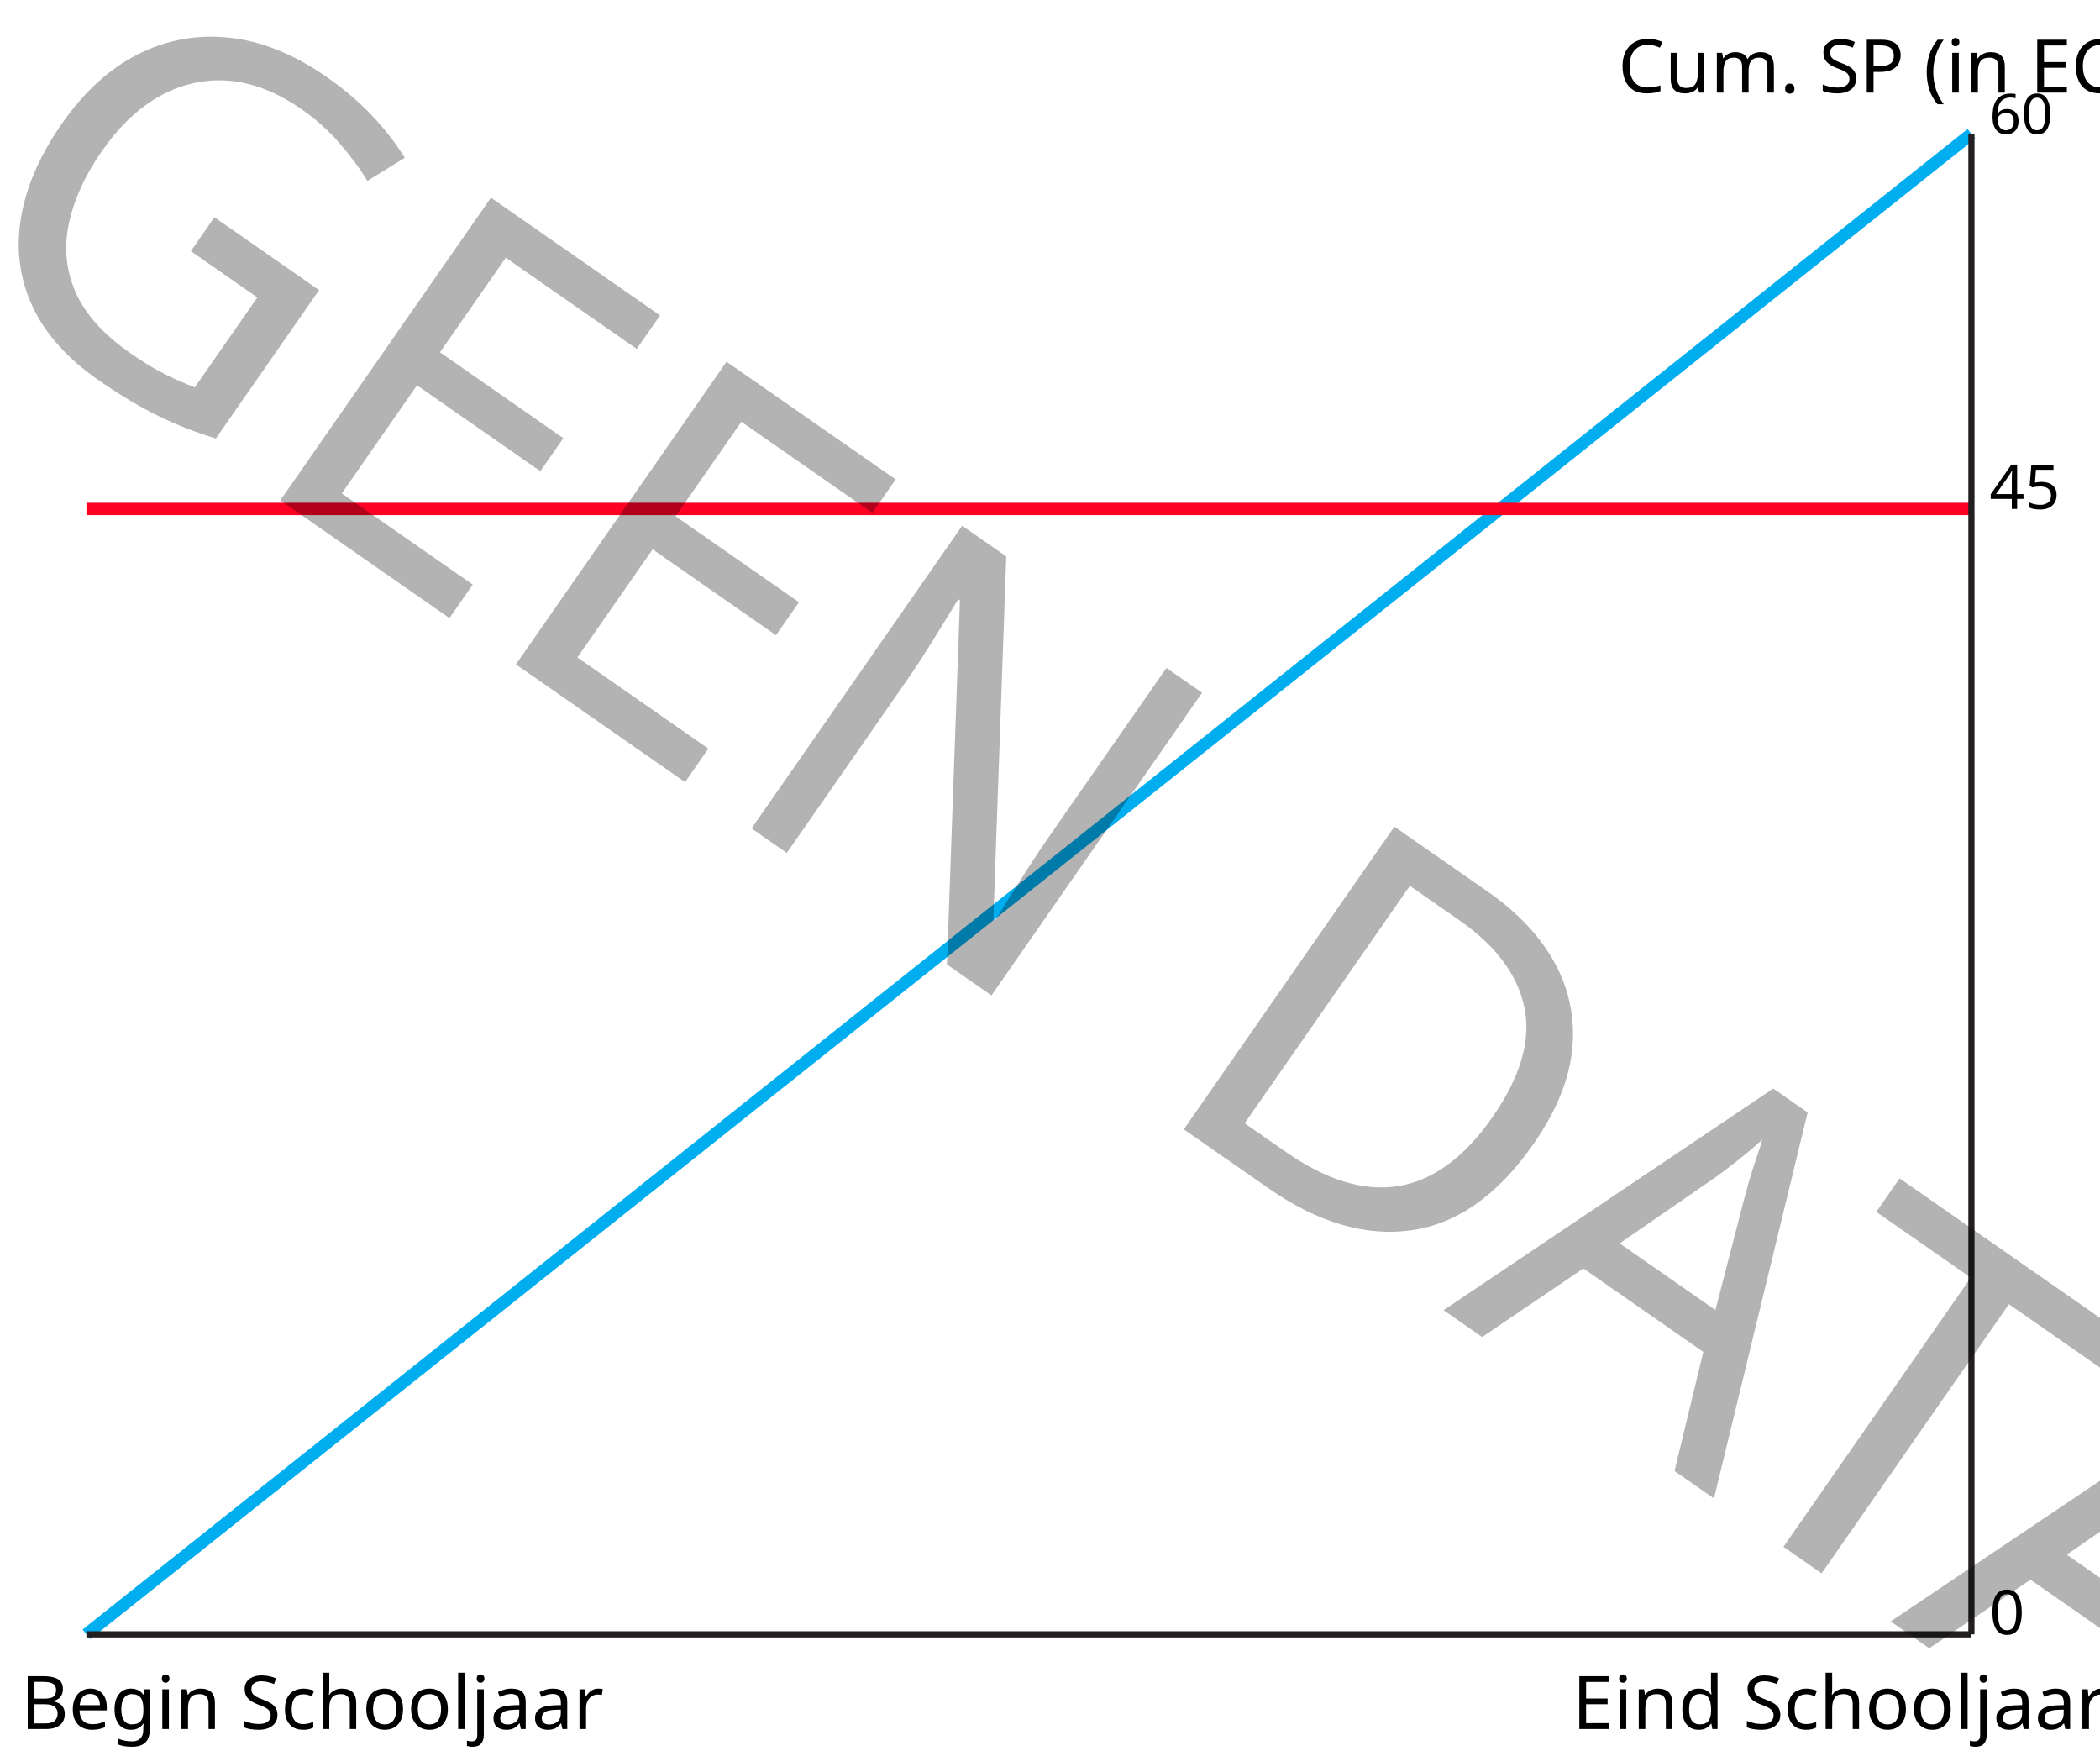
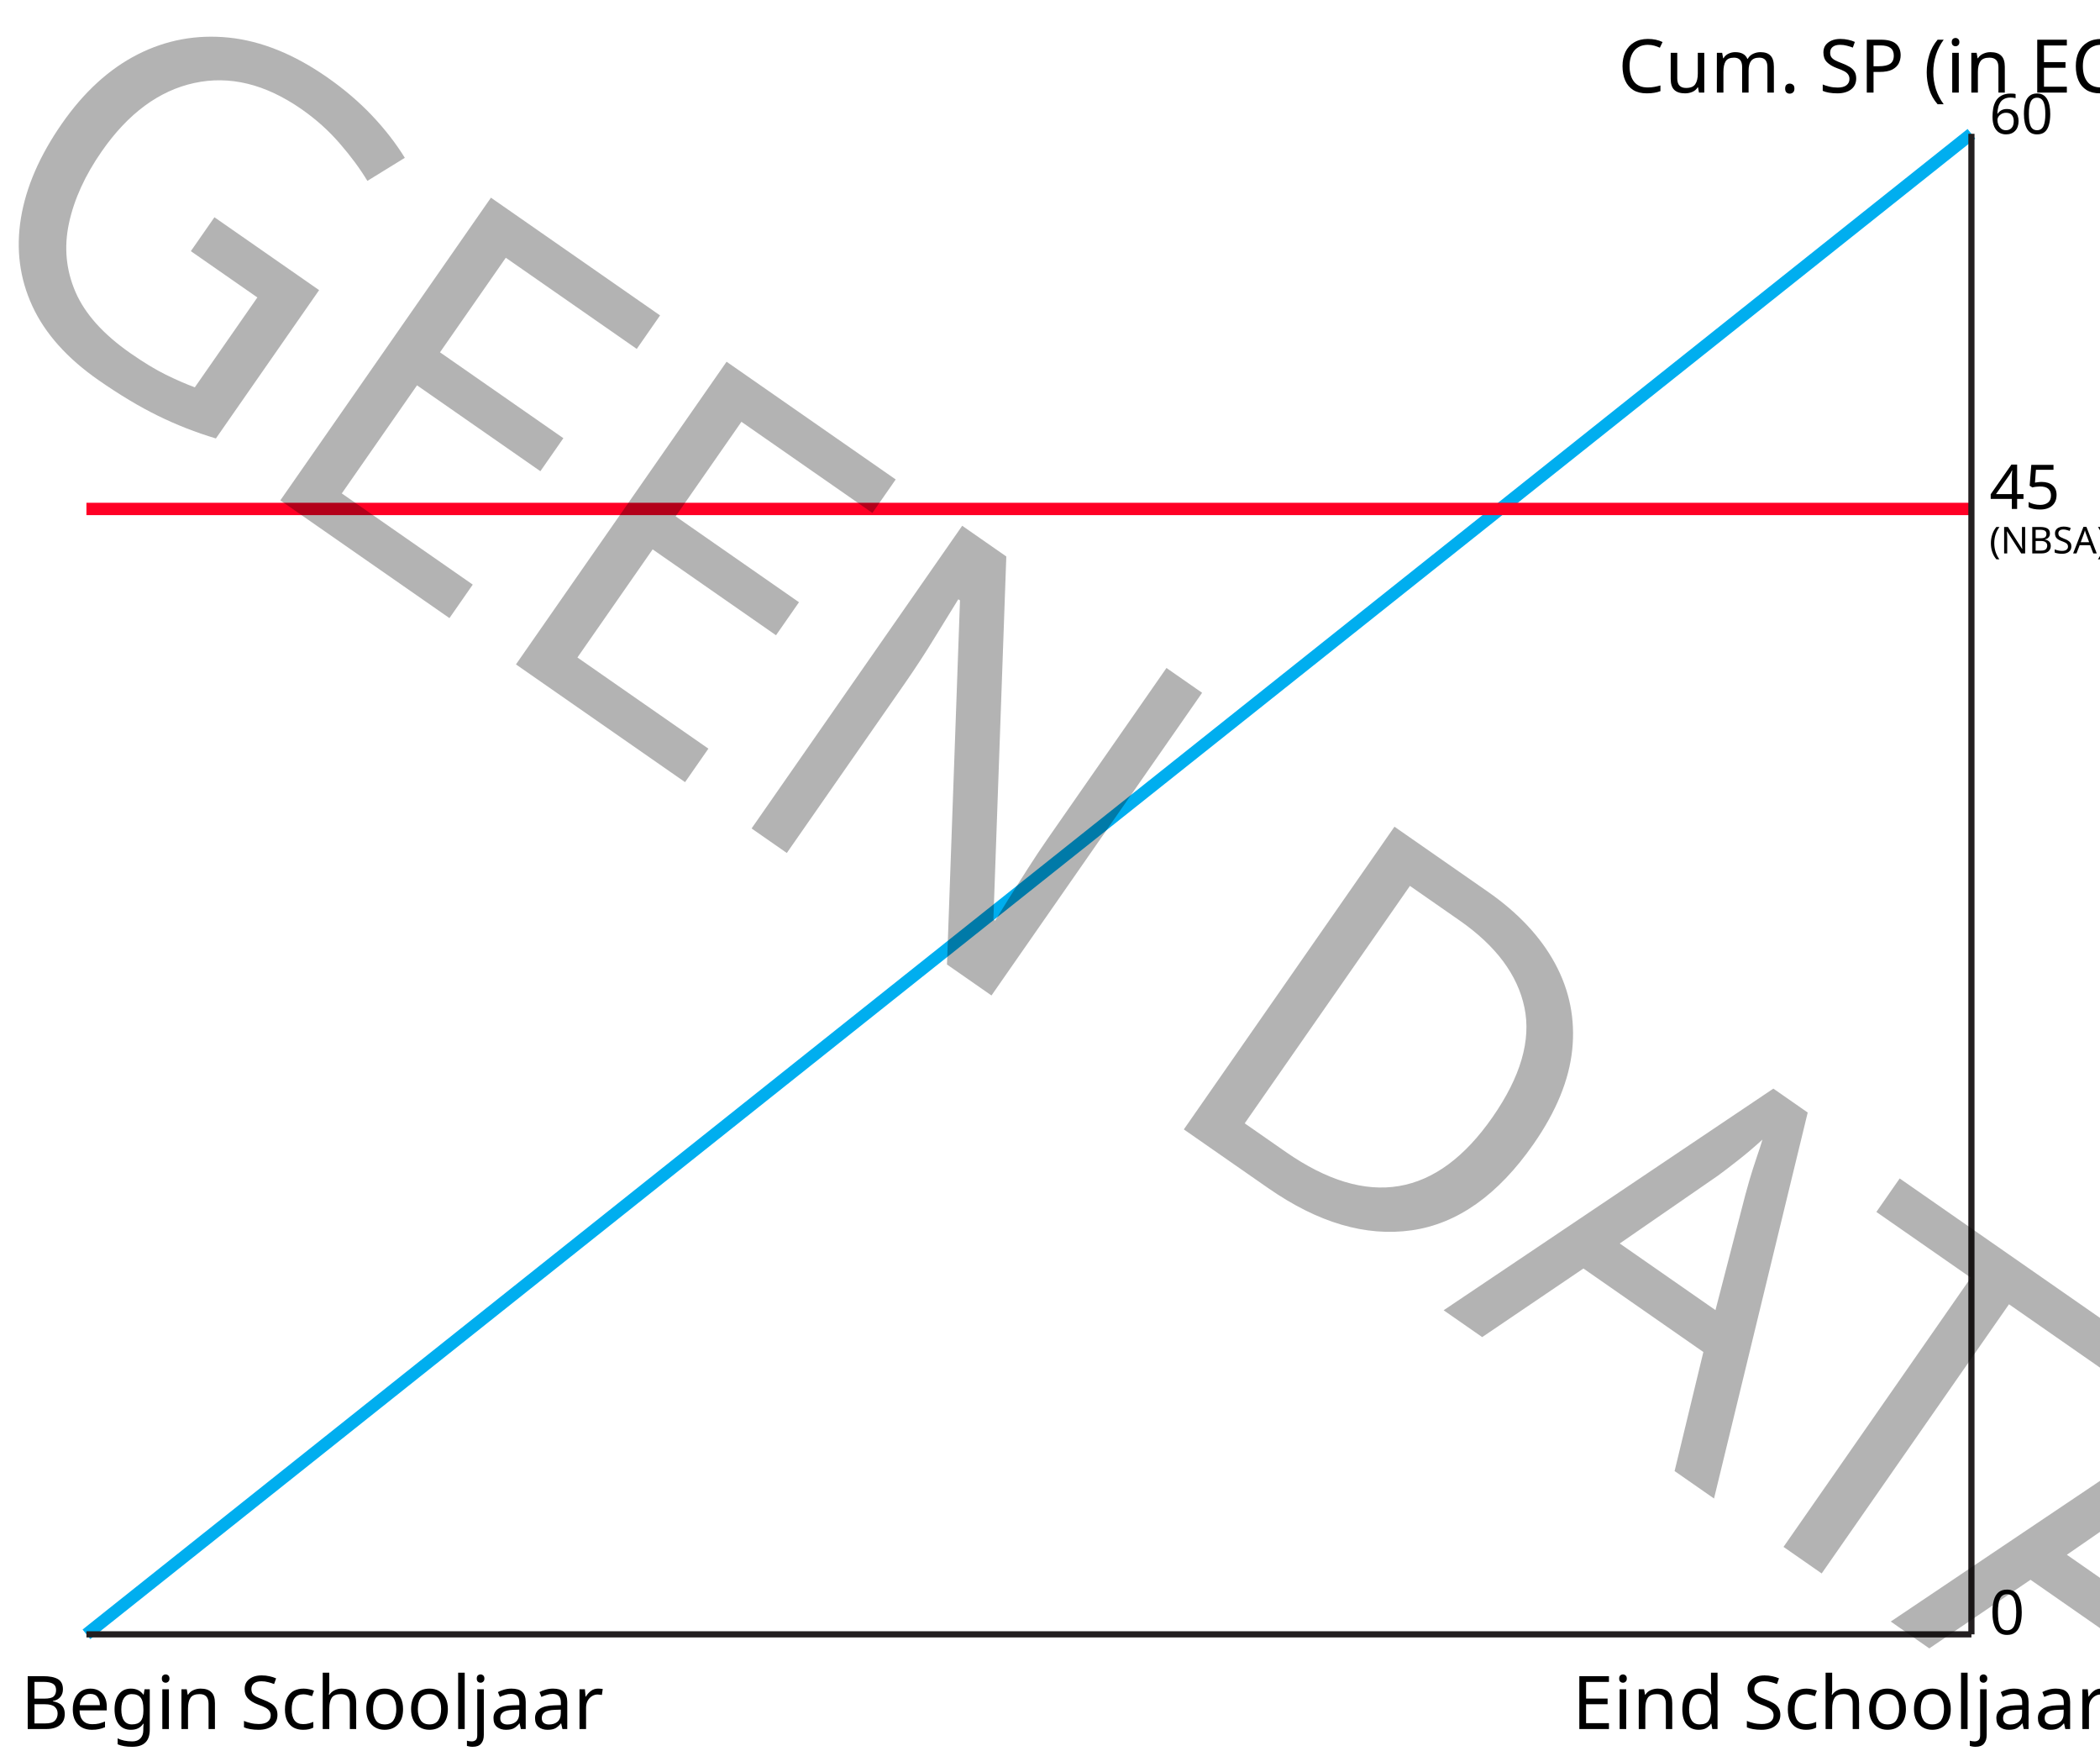
<svg xmlns="http://www.w3.org/2000/svg" version="1.1" id="Layer_1" x="0px" y="0px" width="340.16px" height="283.46px" viewBox="0 0 340.16 283.46" enable-background="new 0 0 340.16 283.46" xml:space="preserve">
  <line fill="none" stroke="#00AEEF" stroke-width="2" stroke-miterlimit="10" x1="319.333" y1="21.667" x2="14" y2="264.667" />
  <line fill="none" stroke="#FF0025" stroke-width="2" stroke-miterlimit="10" x1="319.333" y1="82.419" x2="14" y2="82.419" />
  <line fill="none" stroke="#231F20" stroke-miterlimit="10" x1="14" y1="264.667" x2="319.333" y2="264.667" />
  <line fill="none" stroke="#231F20" stroke-miterlimit="10" x1="319.333" y1="264.667" x2="319.333" y2="21.667" />
-   <text transform="matrix(1 0 0 1 262.083 14.99219)" font-family="'MyriadPro-Regular'" font-size="12">Cum. SP (in EC)</text>
-   <text transform="matrix(1 0 0 1 3.333496 280)" font-family="'MyriadPro-Regular'" font-size="12">Begin Schooljaar</text>
-   <text transform="matrix(1 0 0 1 254.666 280)" font-family="'MyriadPro-Regular'" font-size="12">Eind Schooljaar</text>
-   <text transform="matrix(1 0 0 1 322.251 264.667)" font-family="'MyriadPro-Regular'" font-size="10">0</text>
-   <text transform="matrix(1 0 0 1 322.251 21.66699)" font-family="'MyriadPro-Regular'" font-size="9">60</text>
-   <text transform="matrix(1 0 0 1 322.251 82.41895)" font-family="'MyriadPro-Regular'" font-size="10">45</text>
-   <text transform="matrix(0.8207696 0.5712609 -0.57126 0.8207694 -11.22461 41.61133)" opacity="0.3" font-family="'MyriadPro-Regular'" font-size="83.634">GEEN DATA</text>
+   <text transform="matrix(1 0 0 1 262.083 14.9927)" font-family="'MyriadPro-Regular'" font-size="12">Cum. SP (in EC)</text>
+   <text transform="matrix(1 0 0 1 3.3335 280.0005)" font-family="'MyriadPro-Regular'" font-size="12">Begin Schooljaar</text>
+   <text transform="matrix(1 0 0 1 254.666 280.0005)" font-family="'MyriadPro-Regular'" font-size="12">Eind Schooljaar</text>
+   <text transform="matrix(1 0 0 1 322.251 264.6675)" font-family="'MyriadPro-Regular'" font-size="10">0</text>
+   <text transform="matrix(1 0 0 1 322.251 21.6675)" font-family="'MyriadPro-Regular'" font-size="9">60</text>
+   <text transform="matrix(1 0 0 1 322.251 82.4194)" enable-background="new    ">
+     <tspan x="0" y="0" font-family="'MyriadPro-Regular'" font-size="10">45</tspan>
+     <tspan x="0" y="7.2" font-family="'MyriadPro-Regular'" font-size="6">(NBSA)</tspan>
+   </text>
+   <text transform="matrix(0.8208 0.5713 -0.5713 0.8208 -11.2246 41.6118)" opacity="0.3" enable-background="new    " font-family="'MyriadPro-Regular'" font-size="83.634">GEEN DATA</text>
</svg>
